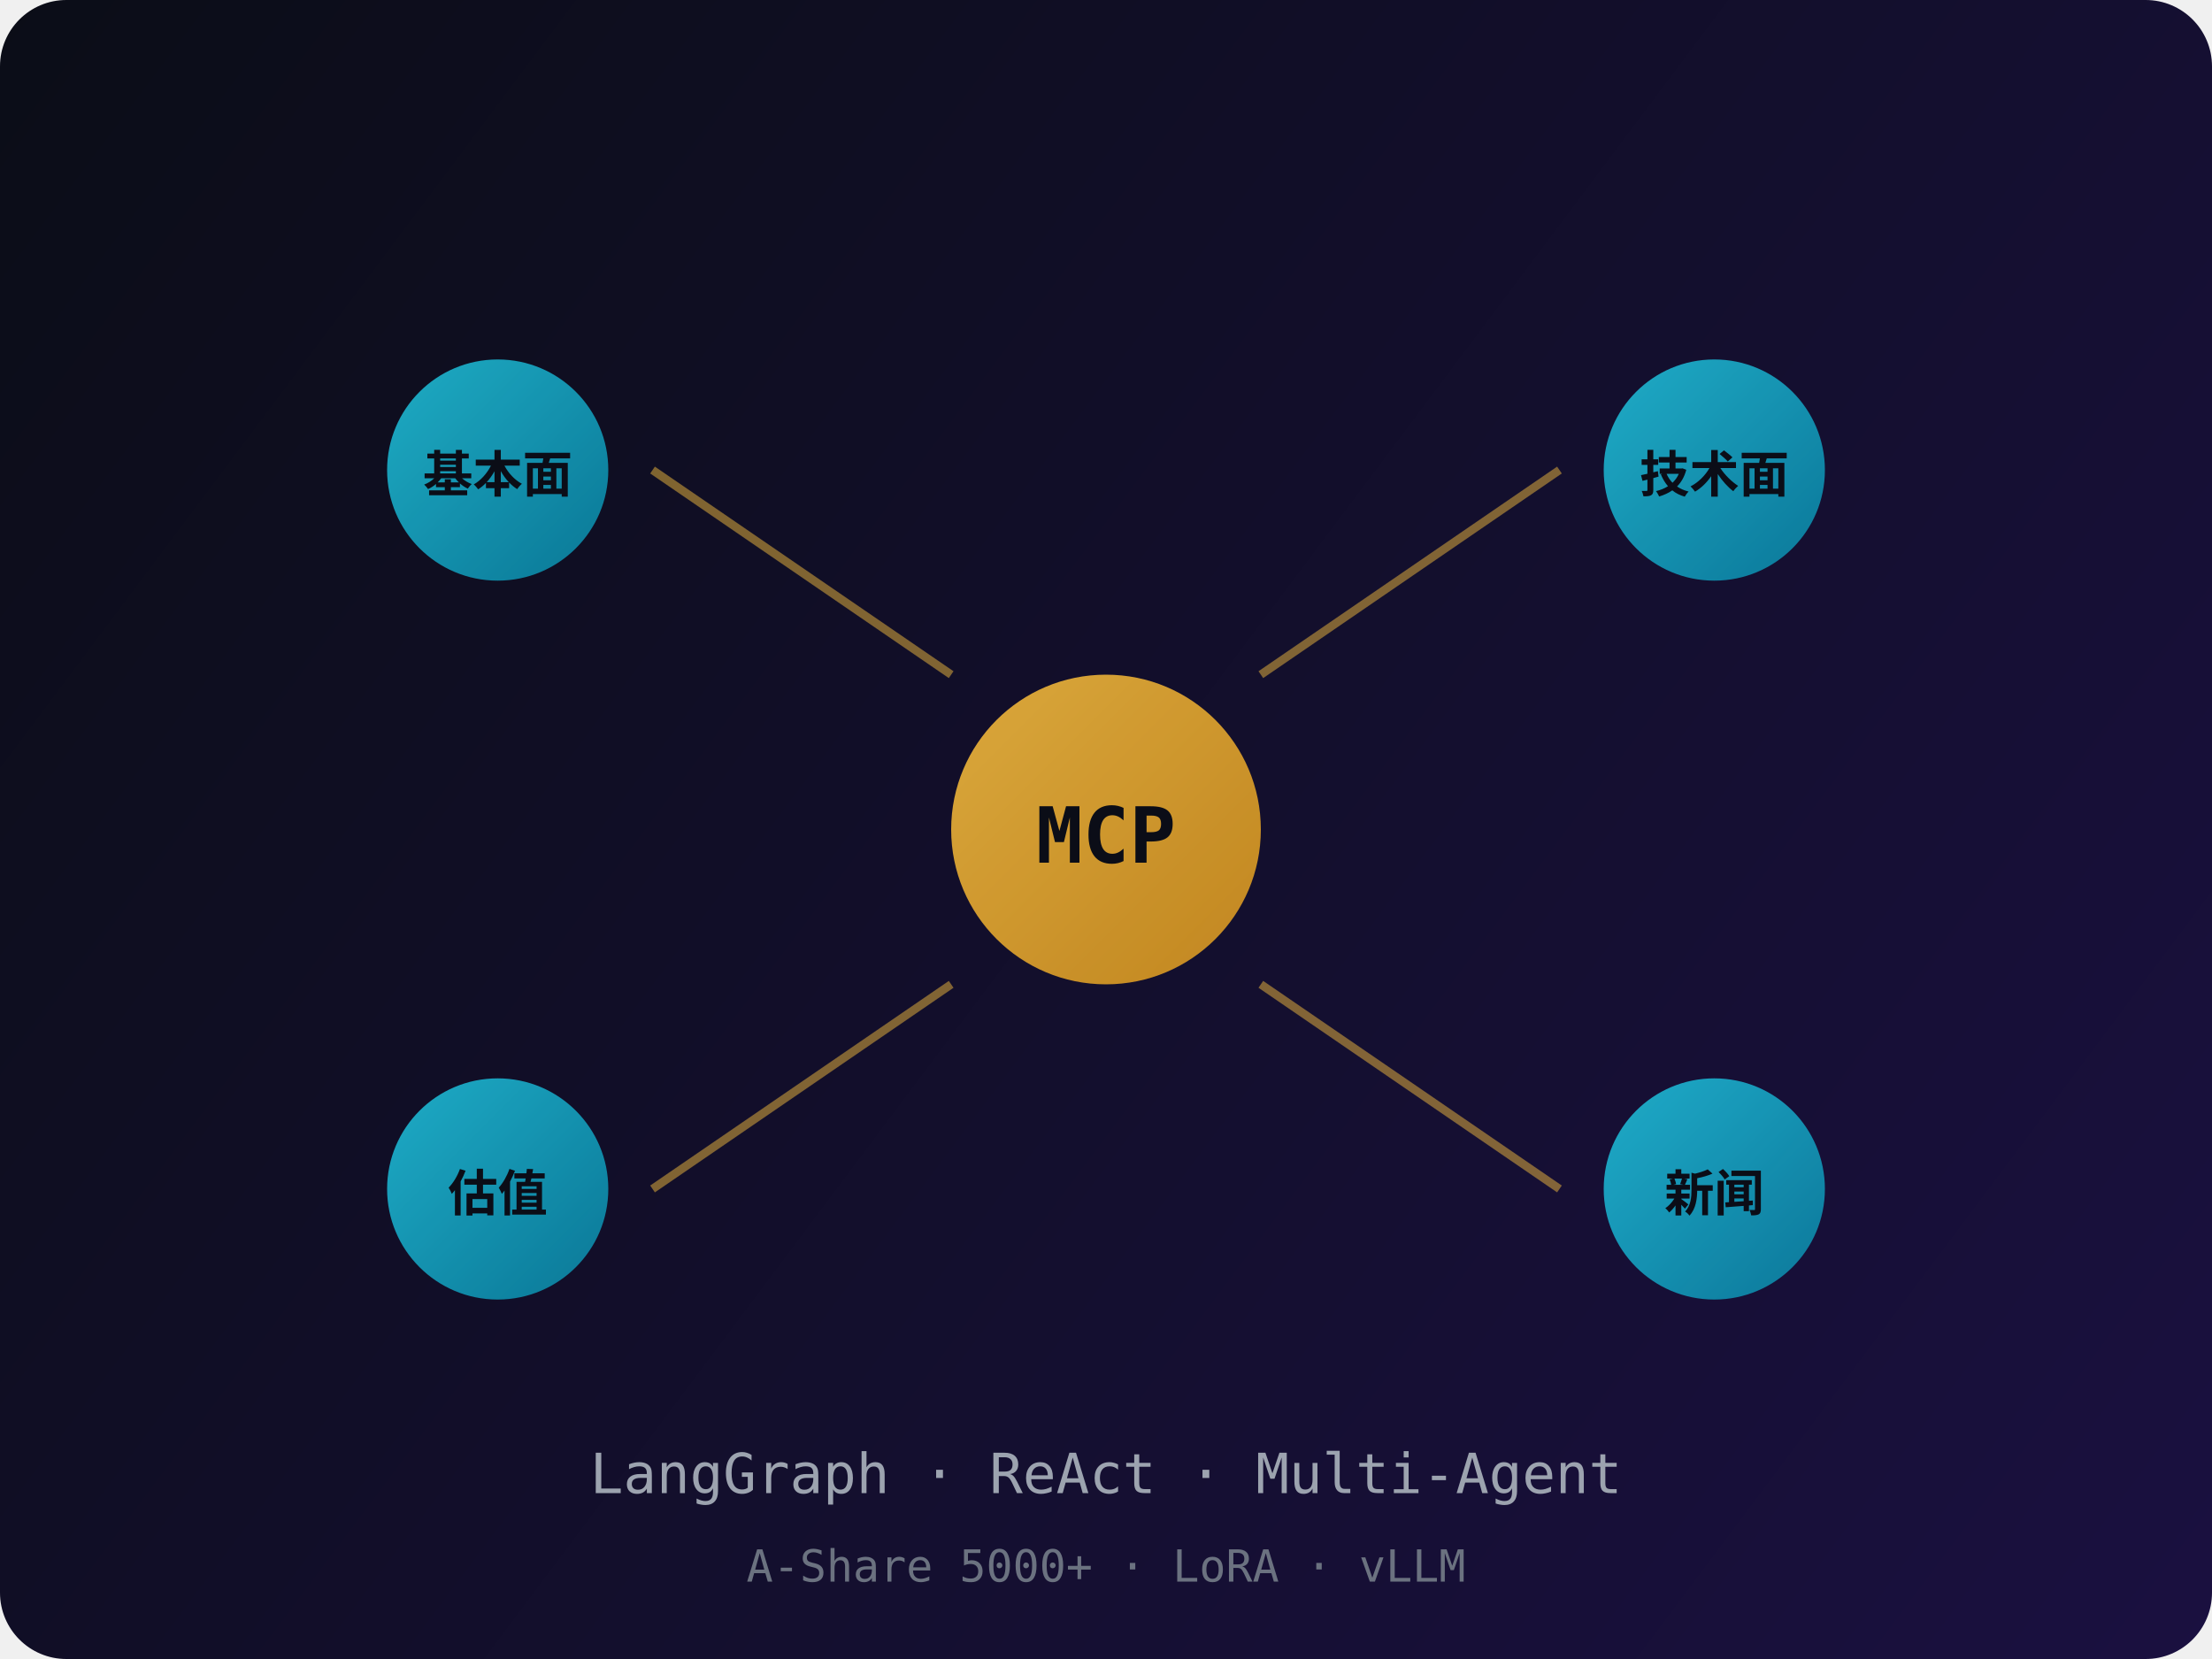
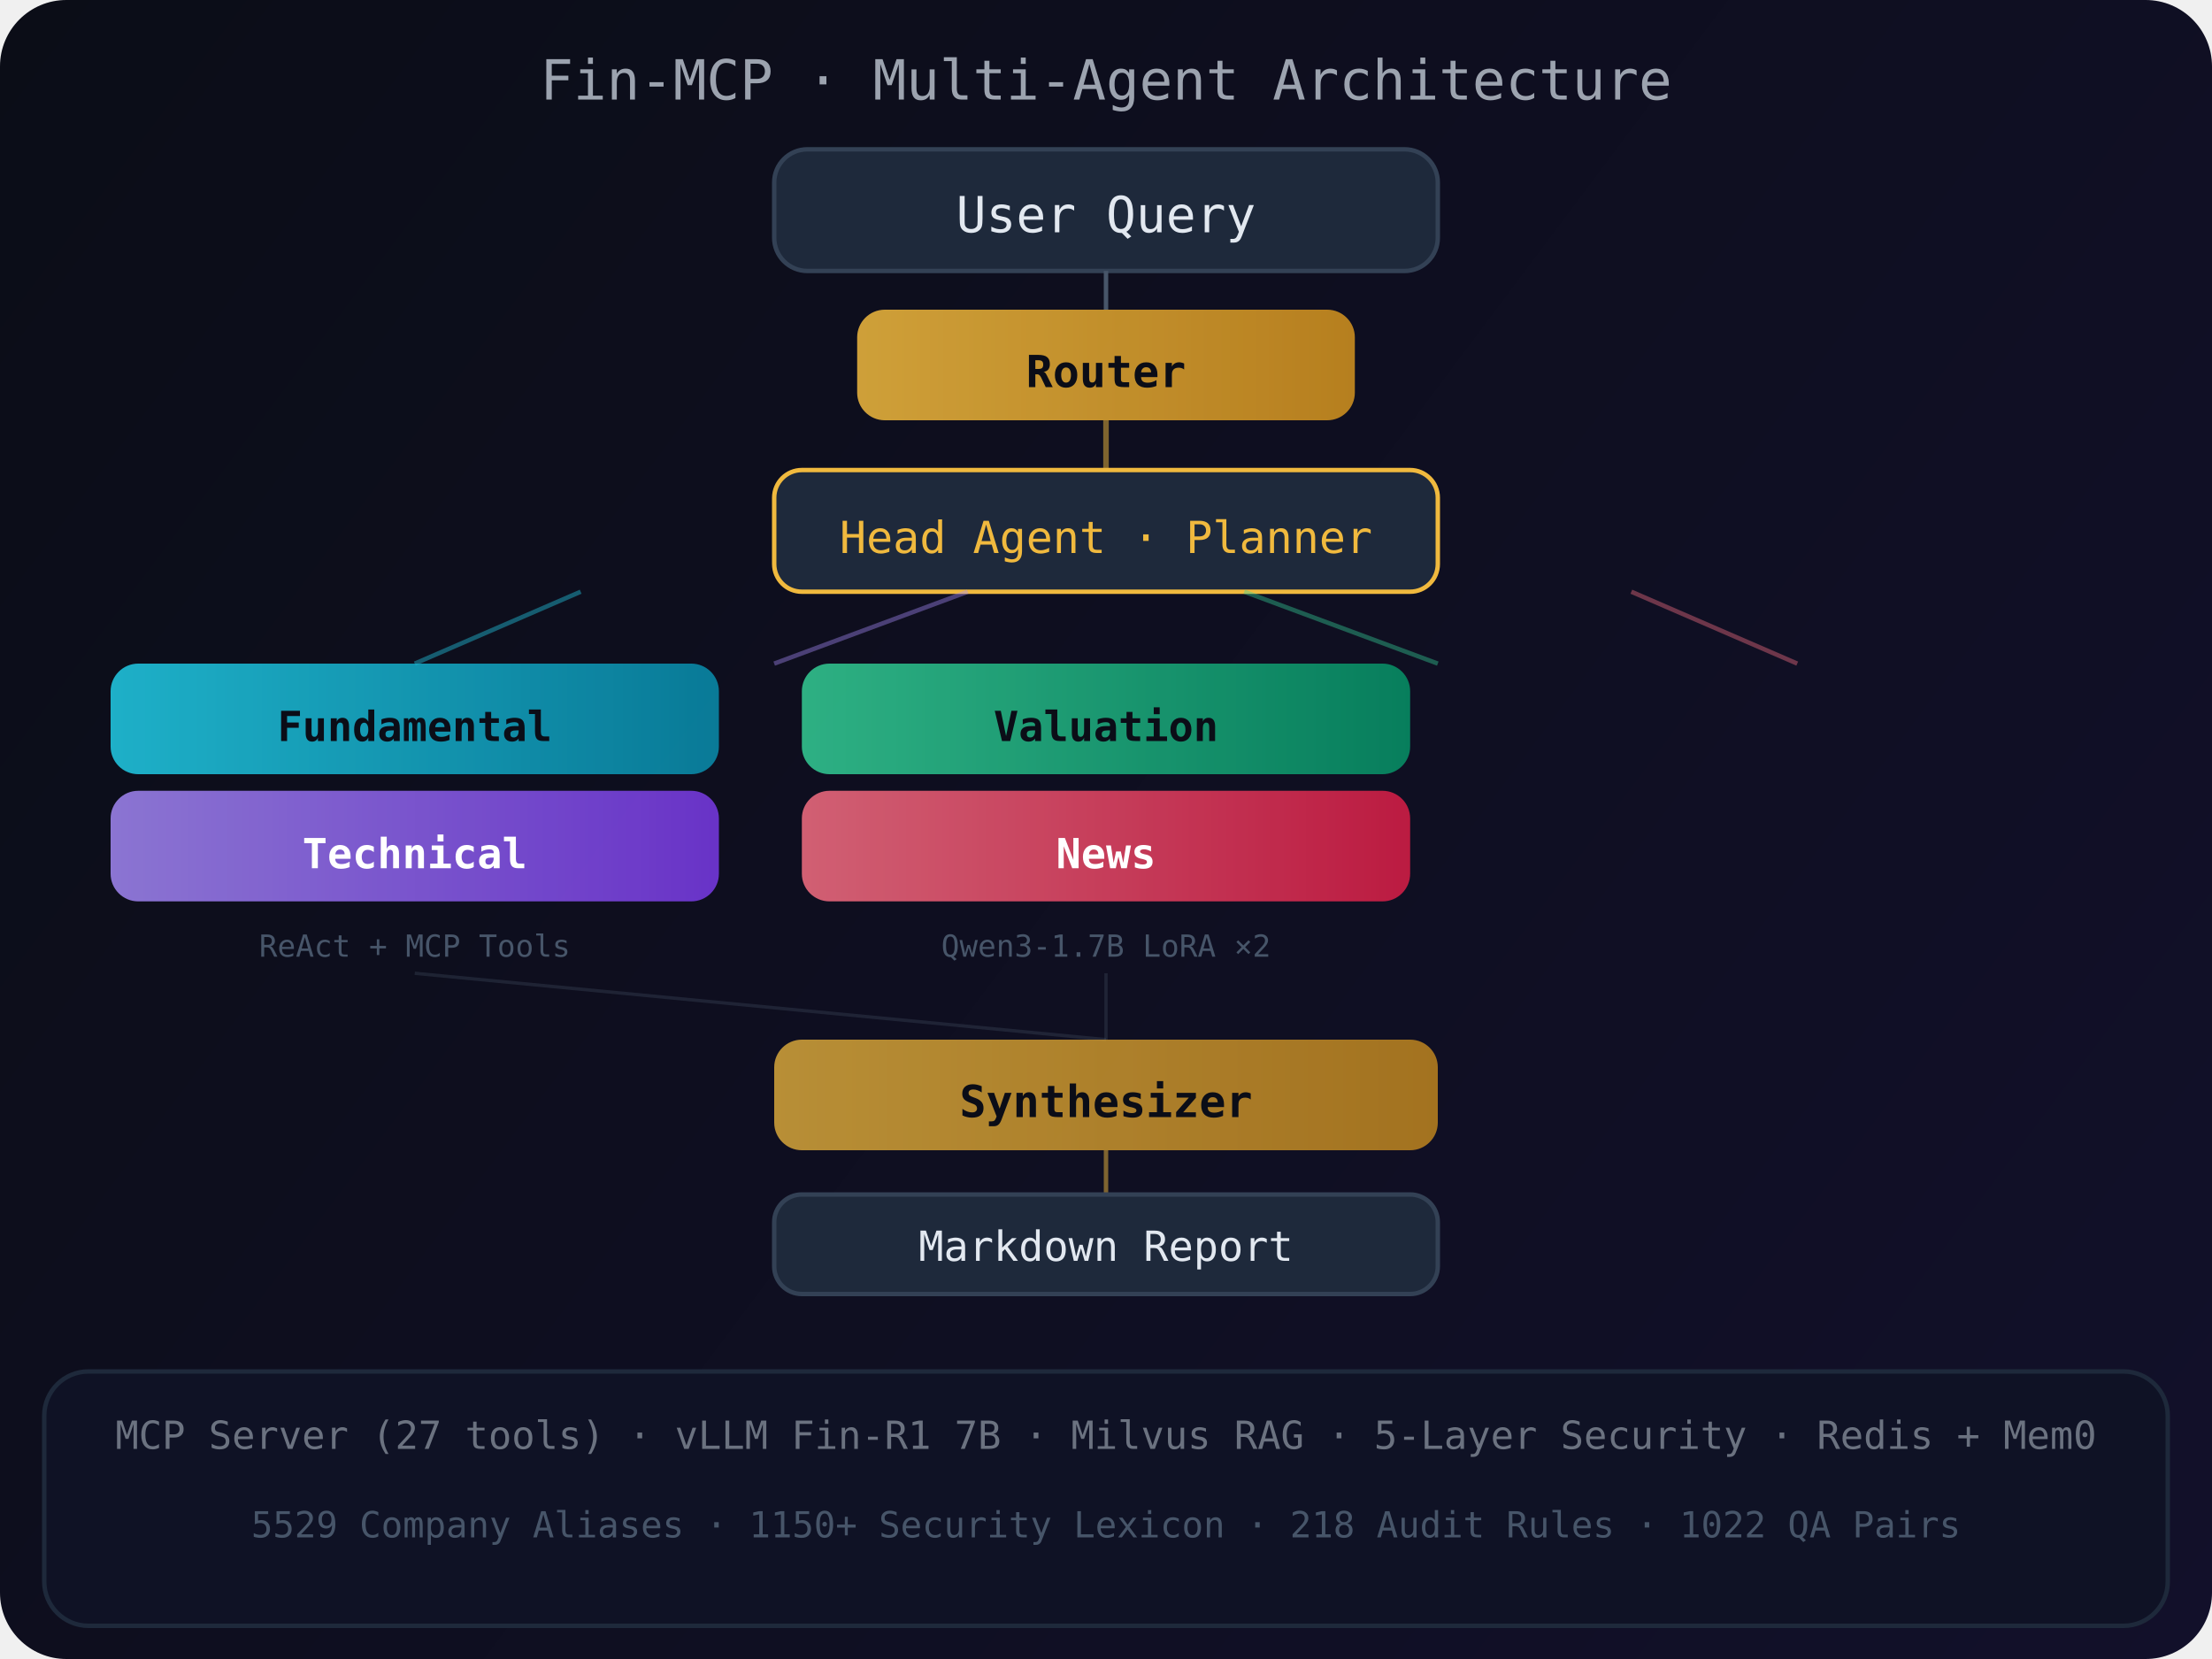
<svg xmlns="http://www.w3.org/2000/svg" viewBox="0 0 400 300" fill="none">
  <defs>
    <linearGradient id="bg" x1="0" y1="0" x2="400" y2="300" gradientUnits="userSpaceOnUse">
      <stop stop-color="#0B0D17" />
-       <stop offset="1" stop-color="#1A1040" />
+       <stop offset="1" stop-color="#12102A" />
    </linearGradient>
-     <linearGradient id="gold" x1="0" y1="0" x2="1" y2="1">
+     <linearGradient id="gold" x1="0" y1="0" x2="1" y2="0">
      <stop stop-color="#F0B93E" />
      <stop offset="1" stop-color="#D4931E" />
    </linearGradient>
-     <linearGradient id="cyan" x1="0" y1="0" x2="1" y2="1">
+     <linearGradient id="cyan" x1="0" y1="0" x2="1" y2="0">
      <stop stop-color="#22D3EE" />
      <stop offset="1" stop-color="#0891B2" />
    </linearGradient>
+     <linearGradient id="purple" x1="0" y1="0" x2="1" y2="0">
+       <stop stop-color="#A78BFA" />
+       <stop offset="1" stop-color="#7C3AED" />
+     </linearGradient>
+     <linearGradient id="emerald" x1="0" y1="0" x2="1" y2="0">
+       <stop stop-color="#34D399" />
+       <stop offset="1" stop-color="#059669" />
+     </linearGradient>
+     <linearGradient id="rose" x1="0" y1="0" x2="1" y2="0">
+       <stop stop-color="#FB7185" />
+       <stop offset="1" stop-color="#E11D48" />
+     </linearGradient>
+     <filter id="glow">
+       <feGaussianBlur stdDeviation="1.5" result="blur" />
+       <feMerge>
+         <feMergeNode in="blur" />
+         <feMergeNode in="SourceGraphic" />
+       </feMerge>
+     </filter>
  </defs>
  <rect width="400" height="300" rx="12" fill="url(#bg)" />
-   <circle cx="200" cy="150" r="28" fill="url(#gold)" opacity="0.9" />
-   <text x="200" y="156" text-anchor="middle" fill="#0B0D17" font-size="14" font-weight="bold" font-family="monospace">MCP</text>
-   <circle cx="90" cy="85" r="20" fill="url(#cyan)" opacity="0.8" />
-   <text x="90" y="89" text-anchor="middle" fill="#0B0D17" font-size="9" font-weight="bold" font-family="monospace">基本面</text>
-   <circle cx="310" cy="85" r="20" fill="url(#cyan)" opacity="0.8" />
-   <text x="310" y="89" text-anchor="middle" fill="#0B0D17" font-size="9" font-weight="bold" font-family="monospace">技术面</text>
-   <circle cx="90" cy="215" r="20" fill="url(#cyan)" opacity="0.8" />
-   <text x="90" y="219" text-anchor="middle" fill="#0B0D17" font-size="9" font-weight="bold" font-family="monospace">估值</text>
-   <circle cx="310" cy="215" r="20" fill="url(#cyan)" opacity="0.8" />
-   <text x="310" y="219" text-anchor="middle" fill="#0B0D17" font-size="9" font-weight="bold" font-family="monospace">新闻</text>
-   <line x1="118" y1="85" x2="172" y2="122" stroke="#F0B93E" stroke-width="1.5" opacity="0.5" />
-   <line x1="282" y1="85" x2="228" y2="122" stroke="#F0B93E" stroke-width="1.5" opacity="0.5" />
-   <line x1="118" y1="215" x2="172" y2="178" stroke="#F0B93E" stroke-width="1.5" opacity="0.5" />
-   <line x1="282" y1="215" x2="228" y2="178" stroke="#F0B93E" stroke-width="1.5" opacity="0.5" />
-   <text x="200" y="270" text-anchor="middle" fill="#9CA3AF" font-size="10" font-family="monospace">LangGraph · ReAct · Multi-Agent</text>
-   <text x="200" y="286" text-anchor="middle" fill="#6B7280" font-size="8" font-family="monospace">A-Share 5000+ · LoRA · vLLM</text>
+   <text x="200" y="18" text-anchor="middle" fill="#9CA3AF" font-size="10" font-family="monospace">Fin-MCP · Multi-Agent Architecture</text>
+   <rect x="140" y="27" width="120" height="22" rx="6" fill="#1E293B" stroke="#334155" stroke-width="0.8" />
+   <text x="200" y="42" text-anchor="middle" fill="#E2E8F0" font-size="9" font-family="monospace">User Query</text>
+   <line x1="200" y1="49" x2="200" y2="56" stroke="#475569" stroke-width="0.8" />
+   <rect x="155" y="56" width="90" height="20" rx="5" fill="url(#gold)" opacity="0.85" />
+   <text x="200" y="70" text-anchor="middle" fill="#0B0D17" font-size="8" font-weight="bold" font-family="monospace">Router</text>
+   <line x1="200" y1="76" x2="200" y2="85" stroke="#F0B93E" stroke-width="1" opacity="0.5" />
+   <rect x="140" y="85" width="120" height="22" rx="5" fill="#1E293B" stroke="#F0B93E" stroke-width="0.8" />
+   <text x="200" y="100" text-anchor="middle" fill="#F0B93E" font-size="8" font-family="monospace">Head Agent · Planner</text>
+   <line x1="105" y1="107" x2="75" y2="120" stroke="#22D3EE" stroke-width="0.8" opacity="0.4" />
+   <line x1="175" y1="107" x2="140" y2="120" stroke="#A78BFA" stroke-width="0.8" opacity="0.4" />
+   <line x1="225" y1="107" x2="260" y2="120" stroke="#34D399" stroke-width="0.8" opacity="0.4" />
+   <line x1="295" y1="107" x2="325" y2="120" stroke="#FB7185" stroke-width="0.8" opacity="0.4" />
+   <rect x="20" y="120" width="110" height="20" rx="5" fill="url(#cyan)" opacity="0.82" />
+   <text x="75" y="134" text-anchor="middle" fill="#0B0D17" font-size="7.5" font-weight="bold" font-family="monospace">Fundamental</text>
+   <rect x="20" y="143" width="110" height="20" rx="5" fill="url(#purple)" opacity="0.82" />
+   <text x="75" y="157" text-anchor="middle" fill="#fff" font-size="7.5" font-weight="bold" font-family="monospace">Technical</text>
+   <rect x="145" y="120" width="110" height="20" rx="5" fill="url(#emerald)" opacity="0.82" />
+   <text x="200" y="134" text-anchor="middle" fill="#0B0D17" font-size="7.5" font-weight="bold" font-family="monospace">Valuation</text>
+   <rect x="145" y="143" width="110" height="20" rx="5" fill="url(#rose)" opacity="0.82" />
+   <text x="200" y="157" text-anchor="middle" fill="#fff" font-size="7.5" font-weight="bold" font-family="monospace">News</text>
+   <text x="75" y="173" text-anchor="middle" fill="#475569" font-size="5.5" font-family="monospace">ReAct + MCP Tools</text>
+   <text x="200" y="173" text-anchor="middle" fill="#475569" font-size="5.5" font-family="monospace">Qwen3-1.7B LoRA ×2</text>
+   <line x1="75" y1="176" x2="200" y2="188" stroke="#475569" stroke-width="0.6" opacity="0.3" />
+   <line x1="200" y1="176" x2="200" y2="188" stroke="#475569" stroke-width="0.6" opacity="0.3" />
+   <rect x="140" y="188" width="120" height="20" rx="5" fill="url(#gold)" opacity="0.75" />
+   <text x="200" y="202" text-anchor="middle" fill="#0B0D17" font-size="8" font-weight="bold" font-family="monospace">Synthesizer</text>
+   <line x1="200" y1="208" x2="200" y2="216" stroke="#F0B93E" stroke-width="0.8" opacity="0.5" />
+   <rect x="140" y="216" width="120" height="18" rx="5" fill="#1E293B" stroke="#334155" stroke-width="0.8" />
+   <text x="200" y="228" text-anchor="middle" fill="#E2E8F0" font-size="7.5" font-family="monospace">Markdown Report</text>
+   <rect x="8" y="248" width="384" height="46" rx="8" fill="#0F1225" stroke="#1E293B" stroke-width="0.8" />
+   <text x="200" y="262" text-anchor="middle" fill="#6B7280" font-size="7" font-family="monospace">MCP Server (27 tools) · vLLM Fin-R1 7B · Milvus RAG · 5-Layer Security · Redis + Mem0</text>
+   <text x="200" y="278" text-anchor="middle" fill="#475569" font-size="6.5" font-family="monospace">5529 Company Aliases · 1150+ Security Lexicon · 218 Audit Rules · 1022 QA Pairs</text>
</svg>
